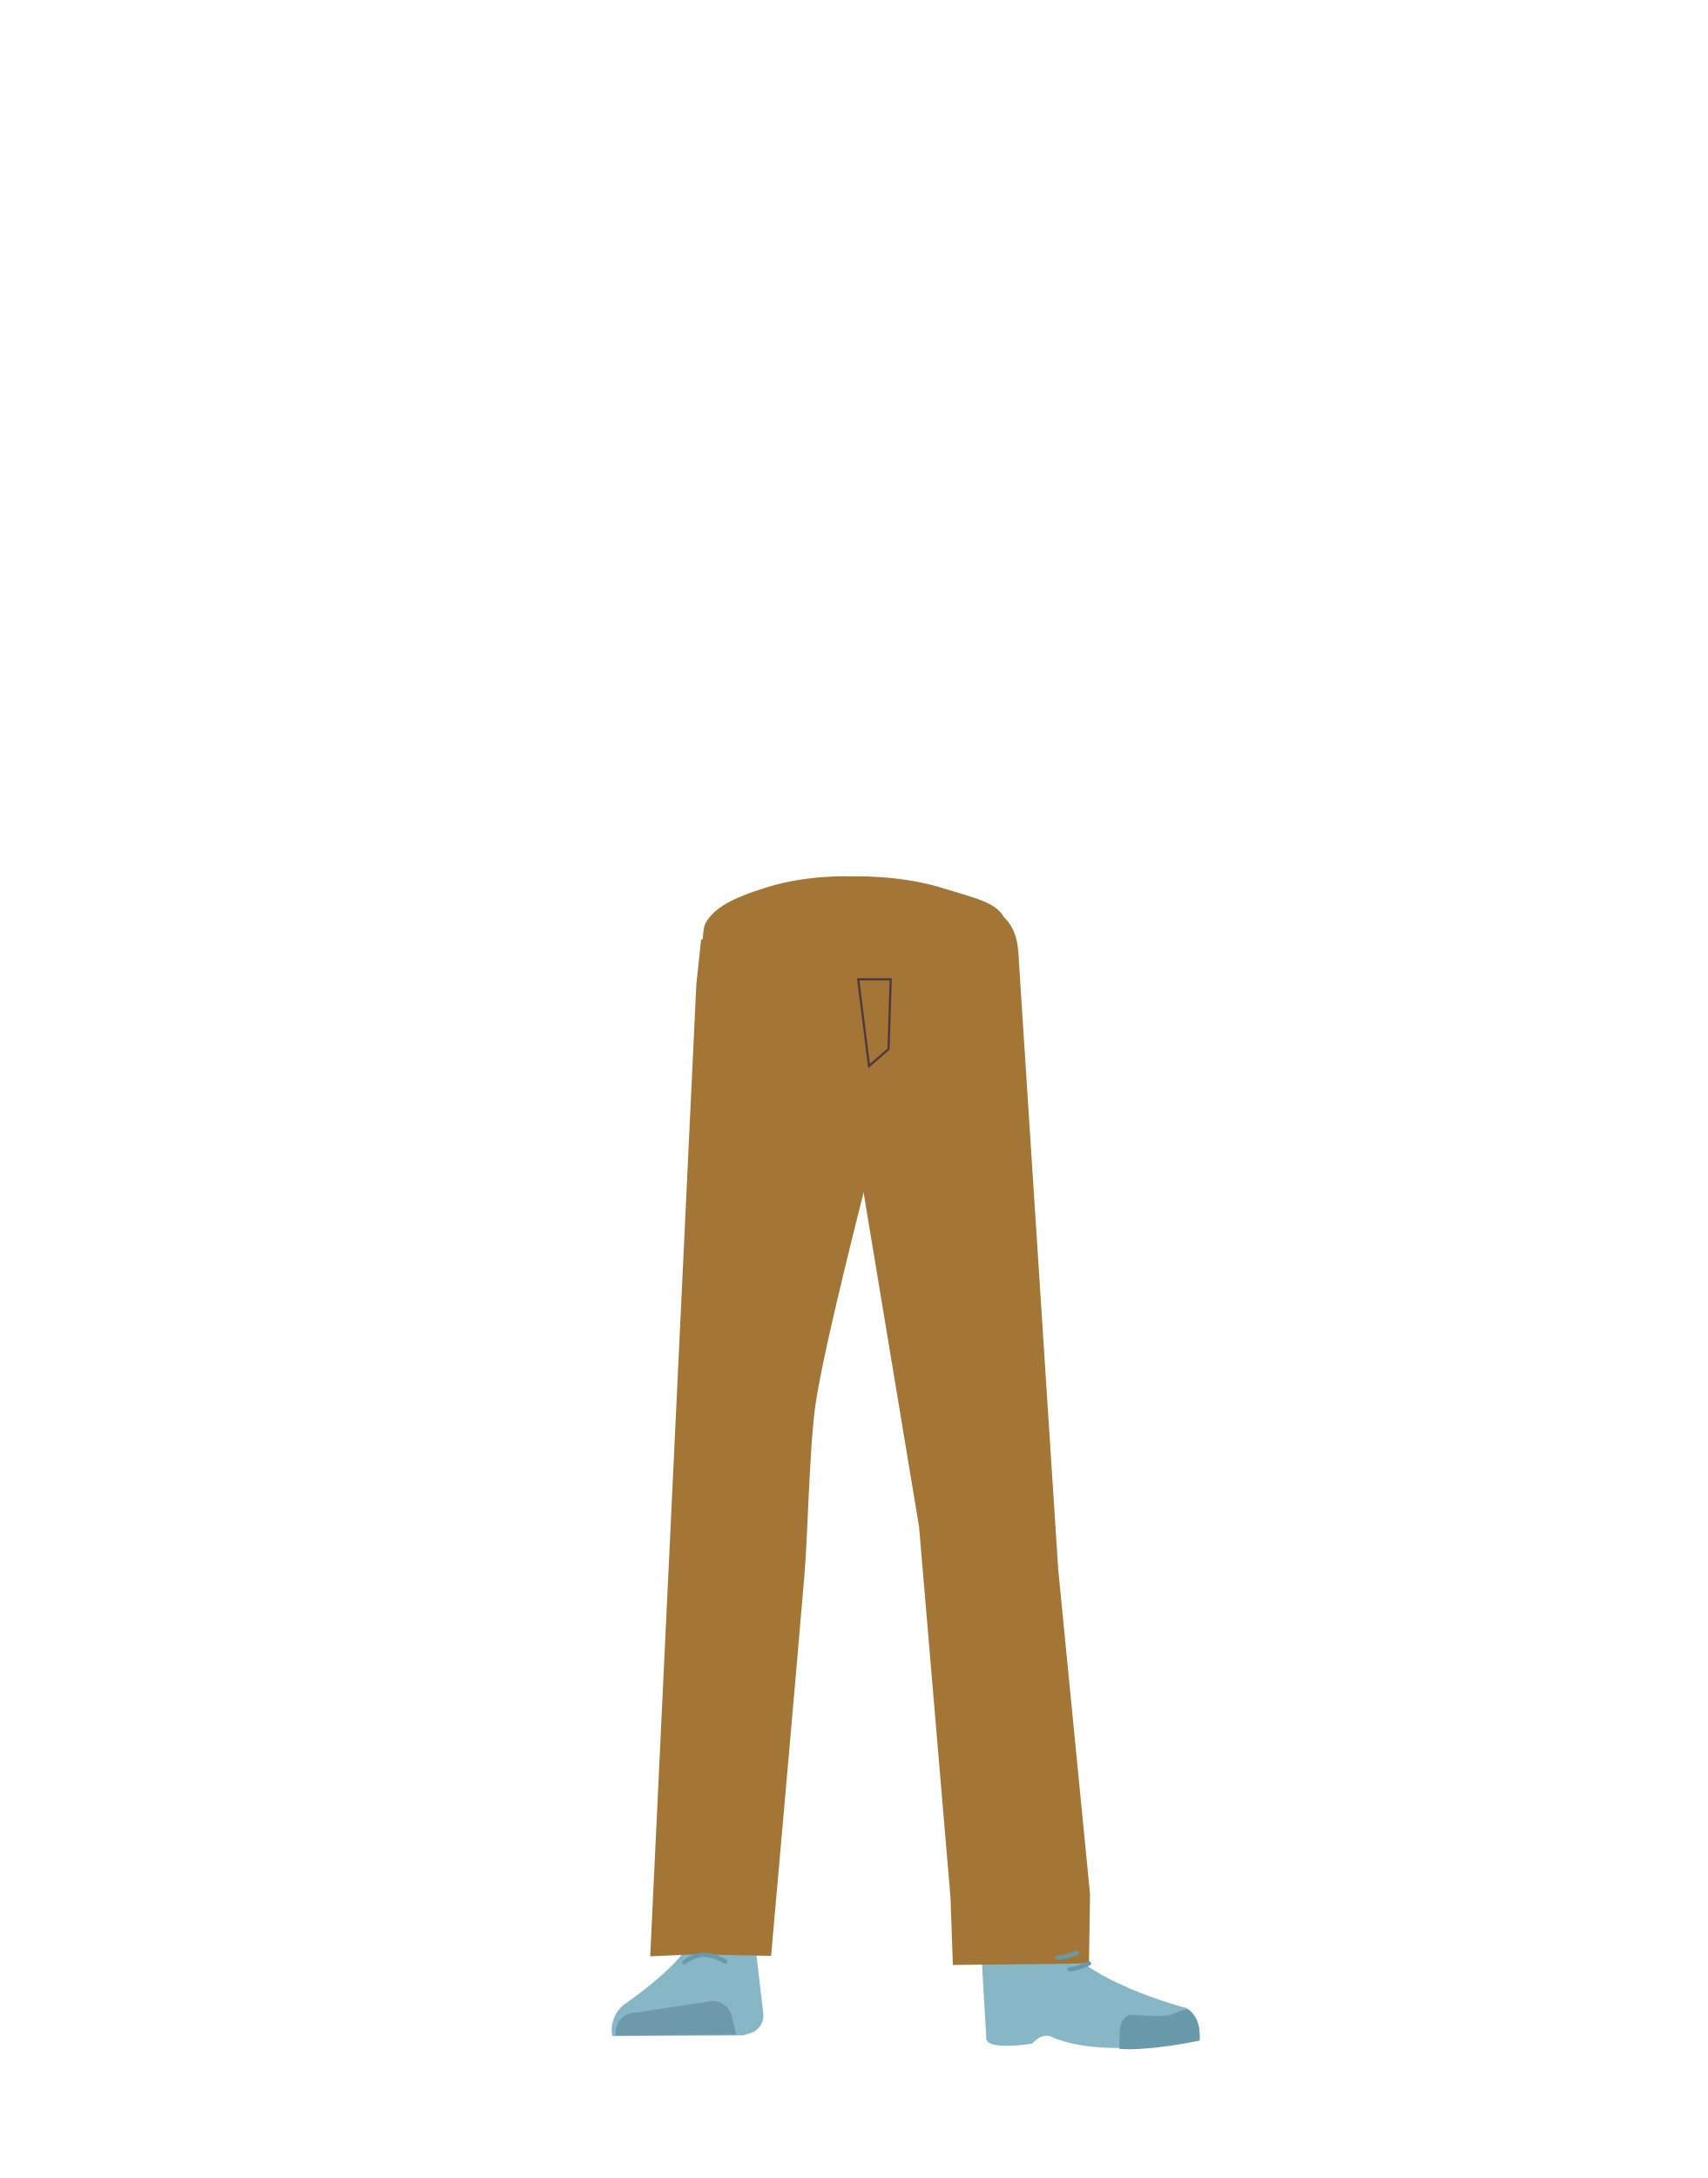
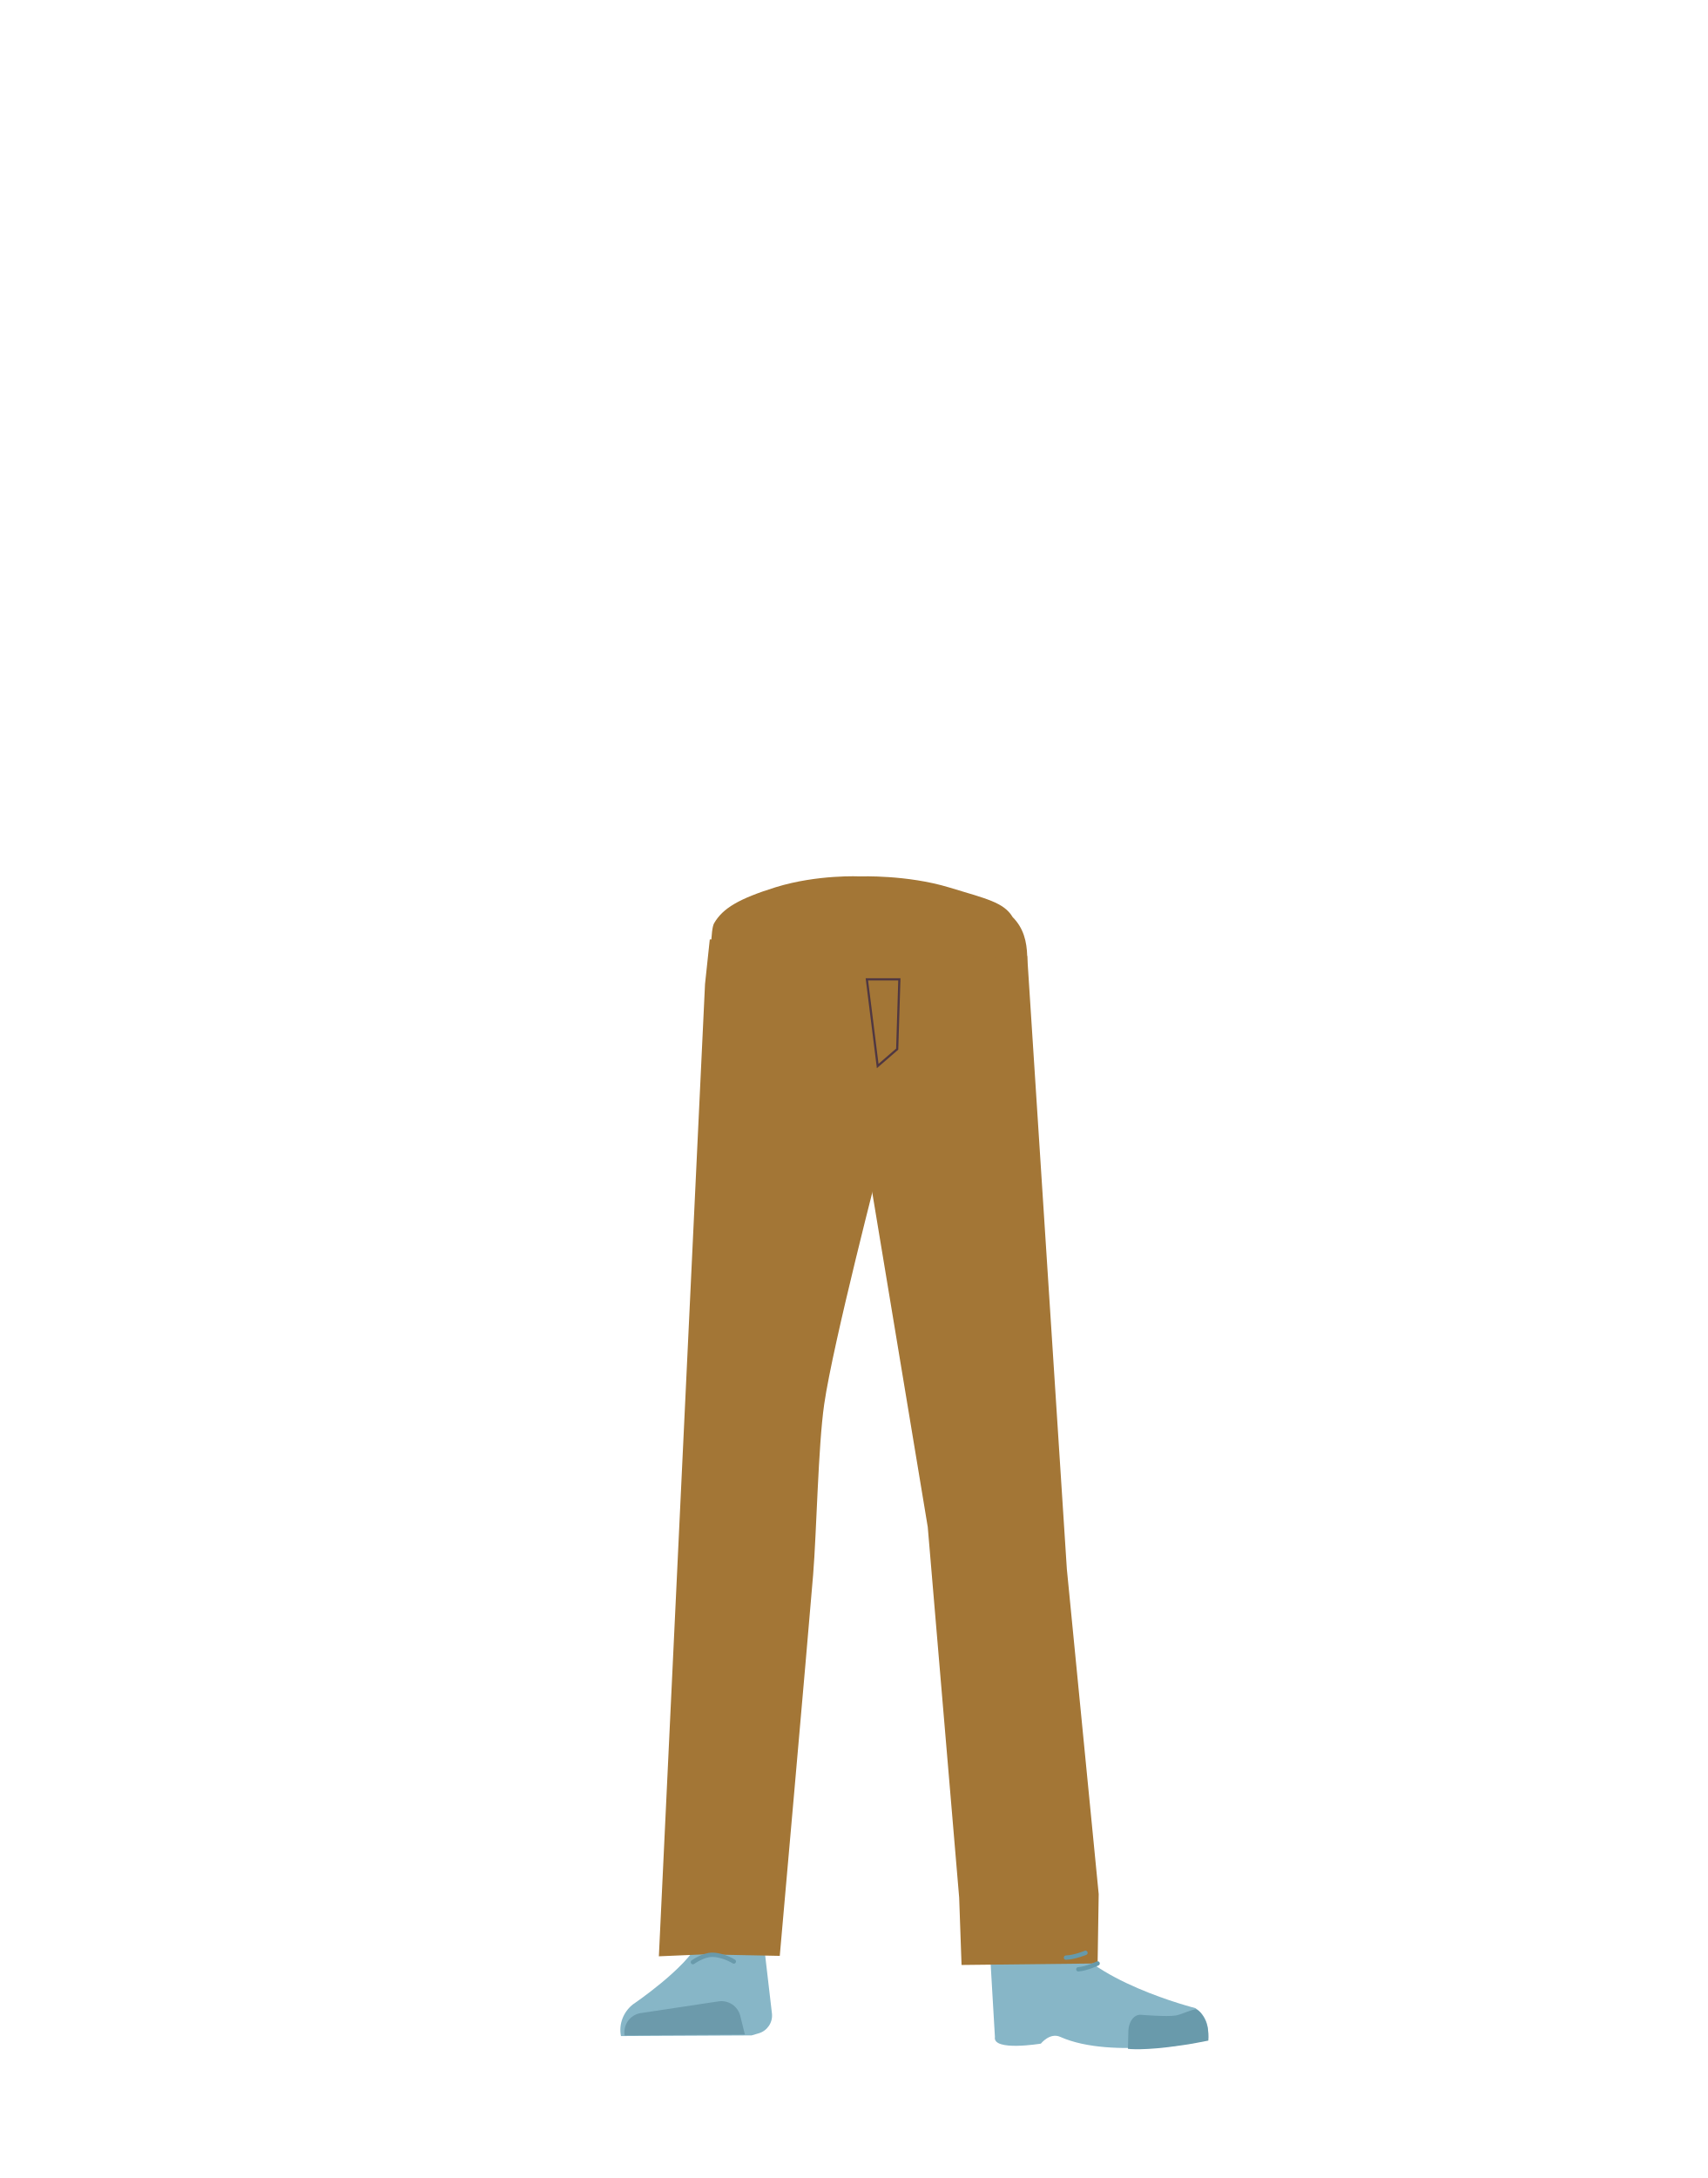
<svg xmlns="http://www.w3.org/2000/svg" version="1.1" id="Calque_1" x="0px" y="0px" viewBox="0 0 788 1005" style="enable-background:new 0 0 788 1005;" xml:space="preserve">
  <style type="text/css">
	.st0{fill:#A37636;}
	.st1{fill:#87B6C7;}
	.st2{fill:#6C9AAB;}
	.st3{fill:#D79072;}
	.st4{fill:#699AAB;}
	.st5{fill:none;stroke:#699AAB;stroke-width:2;stroke-linecap:round;stroke-miterlimit:10;}
	.st6{fill:none;stroke:#669AAB;stroke-width:2;stroke-linecap:round;stroke-miterlimit:10;}
	.st7{fill:none;stroke:#4F3742;stroke-miterlimit:10;}
</style>
  <g id="Calque_7">
-     <path class="st0" d="M343.2,633.4c-13.9-0.2-22.3,6.7-24.9,18.2c0,0-7.1,55.4-8.3,77c-1.9,34.7,2.5,101.6,7.2,136   c1,7.5,3,30.3,3,30.3c0.7,6.8,6.4,11.9,13.2,11.8l0,0c6.7-0.1,12.2-5.2,12.9-11.8c0,0,2.2-26.1,3.5-34.8c4.6-31.3,18-93.5,20-125.1   c1.2-19-0.5-77.5-0.5-77.5C368.6,638.2,355.1,633.9,343.2,633.4L343.2,633.4z" />
-     <path class="st1" d="M332.7,886.8L332.7,886.8c-6.1,0.1-11.5,3.7-14.1,9.2l0,0c-5.9,12.3-30.5,28.9-30.5,28.9   c-4.4,3.5-6.6,9.1-5.5,14.6l0,0l60.3-0.3l3.4-1c3.9-1.2,6.4-5,6-9l-3.5-30C347,891.8,340.3,886.6,332.7,886.8z" />
-     <path class="st2" d="M284.3,939.2L284.3,939.2c-0.8-4.9,2.5-9.5,7.4-10.3c0,0,0.1,0,0.1,0l35.8-5.4c4.6-0.7,9,2.2,10.1,6.8l2.1,8.5   L284.3,939.2z" />
-     <path class="st0" d="M434.1,409.5c17,5.2,25.2,6.8,29.3,13.7c5.1,5.1,6.5,11.4,6.7,17.8c0.6,15.1-9.2,62.8-24,75.5   c-15.1,12.9-89,12.9-104.1,0c-14.9-12.6-17.3-14.9-16.7-30c0.2-6.4-3-54.9,0.3-60.5c4-6.9,11.4-11.3,28.4-16.6   c19.4-6,39.1-5,39.1-5S414.7,403.6,434.1,409.5z" />
-     <path class="st3" d="M482.1,883c-1.2,34,40.1,38.4,40.1,38.4c4.4,3.5-67,21.8-66.6,17.8c0,0,1.5-52-1-65.2   C452.7,864.6,482.8,863,482.1,883z" />
-     <path class="st1" d="M469.2,901.8c6.4-2.2,5.9-6.8,8.5-9.4c1.5-1.5,7.9-3.2,8.8-1.2c10.7,22.7,61.2,35.4,61.2,35.4   c5.4,3.8,6.6,9.1,5.5,14.6l0,0c0,0-43.8,9.4-67.8-1.3c-4.8-2.2-9,3.1-9,3.1s-22.4,3.7-21.2-3.1l-2.5-42.7   C454.4,889.8,458.2,905.6,469.2,901.8z" />
-     <path class="st4" d="M553.7,941.6c0.8-9-4.3-14.7-6-14.4c-2.5,0.3-6.5,2.4-9,2.8c-4,0.7-16-0.3-16-0.3c-3.1-0.3-5.6,2.8-5.9,7.1   l-0.2,8.6c0,0,7.3,1,24.6-1.6C544.2,943.5,553.7,941.6,553.7,941.6z" />
-     <path class="st0" d="M323.6,433.5l-2.2,20.6l-21.3,448.6l21-0.9l34.8,0.7c0,0,12.6-142.1,15.4-175.9c1.6-19.6,2.3-59.1,5.1-78.6   c4.1-28.4,25.8-111.8,25.8-111.8l1.8-103.5L323.6,433.5z" />
-     <polygon class="st0" points="395,443.3 396.7,538.9 424.2,704.6 438.7,875.6 439.8,906.7 502.6,906 503.1,874 488.4,724    470.1,441.1 401.2,443.7  " />
-     <path class="st5" d="M315.8,905.4c0,0,4.7-3.4,8.9-3.4c5.1,0,10,3.1,10,3.1" />
-     <path class="st6" d="M497,901.1c0,0-5.1,2.1-9,2.2" />
-     <path class="st6" d="M502.6,906c0,0-5,2.4-8.9,2.7" />
-     <polygon class="st7" points="401.1,491.9 396.1,451.9 411.1,451.9 410.1,484.1  " />
+     <path class="st0" d="M347.2,633.4c-13.9-0.2-22.3,6.7-24.9,18.2c0,0-7.1,55.4-8.3,77c-1.9,34.7,2.5,101.6,7.2,136   c1,7.5,3,30.3,3,30.3c0.7,6.8,6.4,11.9,13.2,11.8l0,0c6.7-0.1,12.2-5.2,12.9-11.8c0,0,2.2-26.1,3.5-34.8c4.6-31.3,18-93.5,20-125.1   c1.2-19-0.5-77.5-0.5-77.5C372.6,638.2,359.1,633.9,347.2,633.4L347.2,633.4z" />
+     <path class="st1" d="M336.7,886.8L336.7,886.8c-6.1,0.1-11.5,3.7-14.1,9.2l0,0c-5.9,12.3-30.5,28.9-30.5,28.9   c-4.4,3.5-6.6,9.1-5.5,14.6l0,0l60.3-0.3l3.4-1c3.9-1.2,6.4-5,6-9l-3.5-30C351,891.8,344.3,886.6,336.7,886.8z" />
+     <path class="st2" d="M288.3,939.2L288.3,939.2c-0.8-4.9,2.5-9.5,7.4-10.3c0,0,0.1,0,0.1,0l35.8-5.4c4.6-0.7,9,2.2,10.1,6.8l2.1,8.5   L288.3,939.2z" />
+     <path class="st0" d="M438.1,409.5c17,5.2,25.2,6.8,29.3,13.7c5.1,5.1,6.5,11.4,6.7,17.8c0.6,15.1-9.2,62.8-24,75.5   c-15.1,12.9-89,12.9-104.1,0c-14.9-12.6-17.3-14.9-16.7-30c0.2-6.4-3-54.9,0.3-60.5c4-6.9,11.4-11.3,28.4-16.6   c19.4-6,39.1-5,39.1-5S418.7,403.6,438.1,409.5z" />
+     <path class="st3" d="M486.1,883c-1.2,34,40.1,38.4,40.1,38.4c4.4,3.5-67,21.8-66.6,17.8c0,0,1.5-52-1-65.2   C456.7,864.6,486.8,863,486.1,883z" />
+     <path class="st1" d="M473.2,901.8c6.4-2.2,5.9-6.8,8.5-9.4c1.5-1.5,7.9-3.2,8.8-1.2c10.7,22.7,61.2,35.4,61.2,35.4   c5.4,3.8,6.6,9.1,5.5,14.6l0,0c0,0-43.8,9.4-67.8-1.3c-4.8-2.2-9,3.1-9,3.1s-22.4,3.7-21.2-3.1l-2.5-42.7   C458.4,889.8,462.2,905.6,473.2,901.8z" />
+     <path class="st4" d="M557.7,941.6c0.8-9-4.3-14.7-6-14.4c-2.5,0.3-6.5,2.4-9,2.8c-4,0.7-16-0.3-16-0.3c-3.1-0.3-5.6,2.8-5.9,7.1   l-0.2,8.6c0,0,7.3,1,24.6-1.6C548.2,943.5,557.7,941.6,557.7,941.6z" />
+     <path class="st0" d="M327.6,433.5l-2.2,20.6l-21.3,448.6l21-0.9l34.8,0.7c0,0,12.6-142.1,15.4-175.9c1.6-19.6,2.3-59.1,5.1-78.6   c4.1-28.4,25.8-111.8,25.8-111.8l1.8-103.5L327.6,433.5z" />
+     <polygon class="st0" points="399,443.3 400.7,538.9 428.2,704.6 442.7,875.6 443.8,906.7 506.6,906 507.1,874 492.4,724    474.1,441.1 405.2,443.7  " />
+     <path class="st5" d="M319.8,905.4c0,0,4.7-3.4,8.9-3.4c5.1,0,10,3.1,10,3.1" />
+     <path class="st6" d="M501,901.1c0,0-5.1,2.1-9,2.2" />
+     <path class="st6" d="M506.6,906c0,0-5,2.4-8.9,2.7" />
+     <polygon class="st7" points="405.1,491.9 400.1,451.9 415.1,451.9 414.1,484.1  " />
  </g>
</svg>
